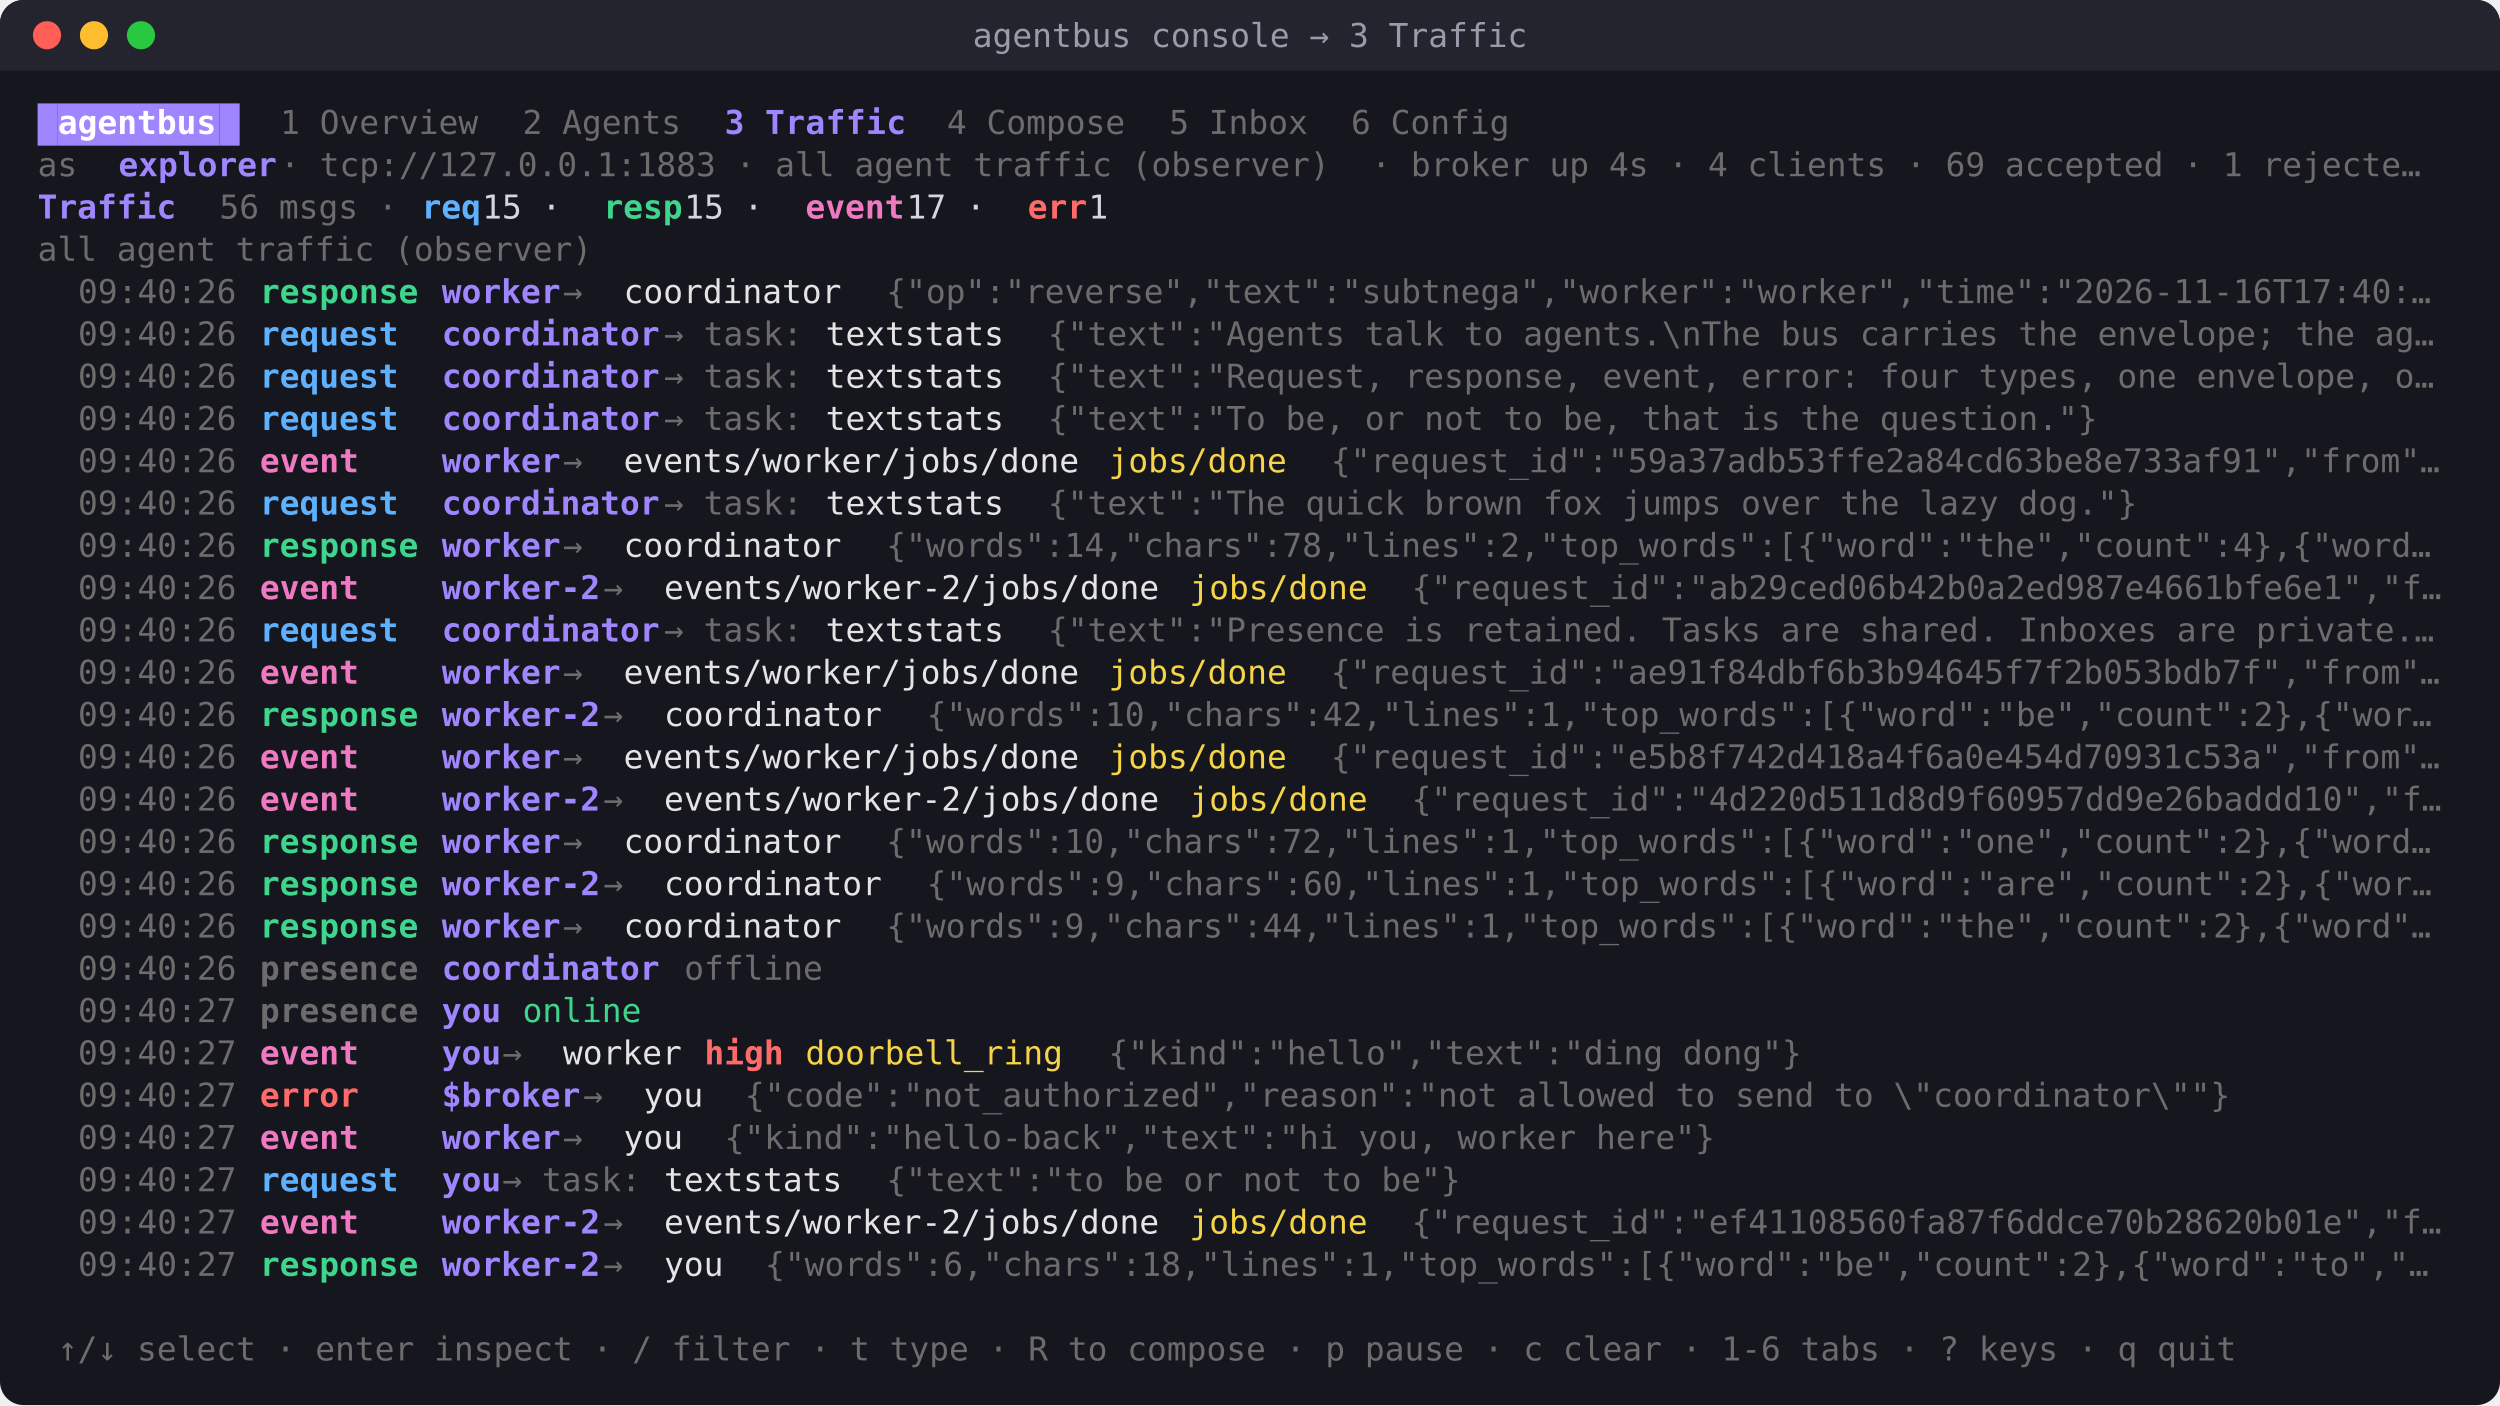
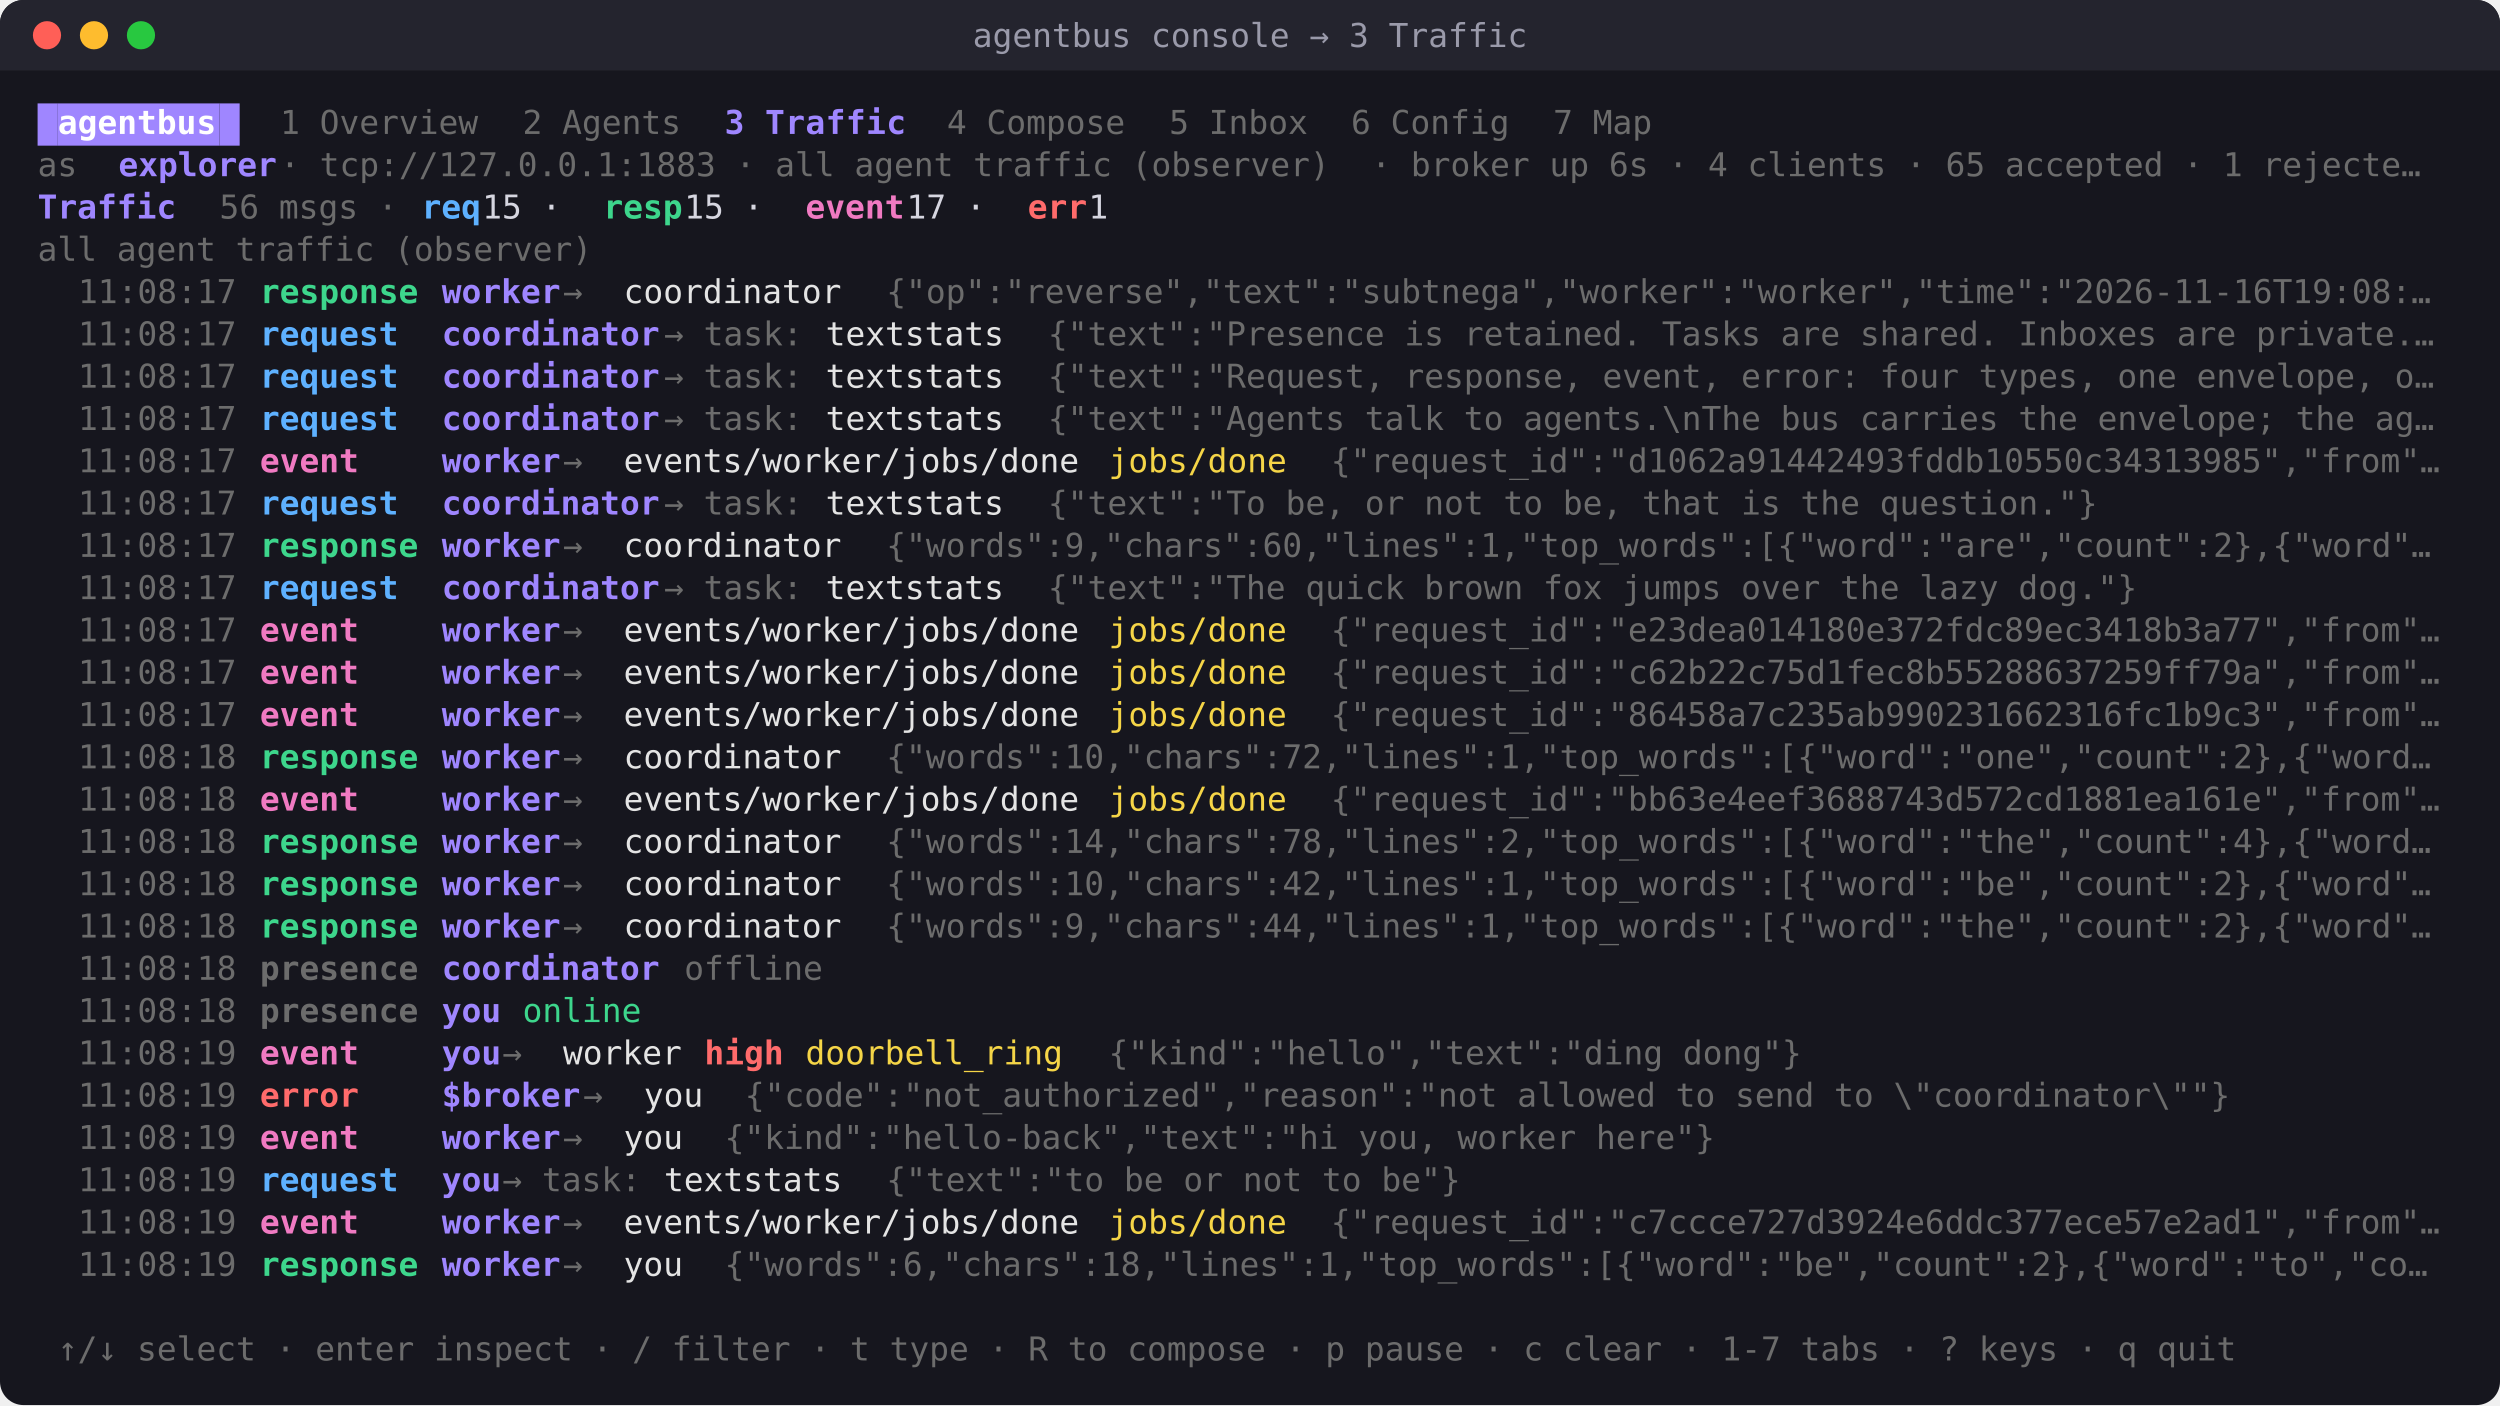
<svg xmlns="http://www.w3.org/2000/svg" width="1064" height="598" viewBox="0 0 1064 598">
  <style>text{font-family:"SF Mono",Menlo,Monaco,Consolas,"DejaVu Sans Mono",monospace;font-size:14px;white-space:pre}</style>
  <rect width="1064" height="598" rx="10" fill="#16161E" />
  <path d="M0 10a10 10 0 0 1 10-10h1044a10 10 0 0 1 10 10v20H0z" fill="#24242E" />
  <circle cx="20" cy="15" r="6" fill="#FF5F57" />
  <circle cx="40" cy="15" r="6" fill="#FEBC2E" />
  <circle cx="60" cy="15" r="6" fill="#28C840" />
  <text x="532" y="20" fill="#9A9AAA" text-anchor="middle">agentbus console  →  3 Traffic</text>
-   <clipPath id="term-b16f0136">
+   <clipPath id="term-f427f37c">
    <rect x="16.0" y="44" width="1032.0" height="554" />
  </clipPath>
-   <g clip-path="url(#term-b16f0136)">
+   <g clip-path="url(#term-f427f37c)">
    <rect x="16.0" y="44.0" width="8.6" height="18" fill="#9F86FF" />
    <rect x="24.6" y="44.0" width="68.8" height="18" fill="#9F86FF" />
    <text x="24.6" y="57.0" fill="#FFFFFF" font-weight="bold" textLength="68.8" lengthAdjust="spacingAndGlyphs">agentbus</text>
    <rect x="93.4" y="44.0" width="8.6" height="18" fill="#9F86FF" />
    <text x="119.2" y="57.0" fill="#6C6C6C" textLength="86.0" lengthAdjust="spacingAndGlyphs">1 Overview</text>
    <text x="222.4" y="57.0" fill="#6C6C6C" textLength="68.8" lengthAdjust="spacingAndGlyphs">2 Agents</text>
    <text x="308.4" y="57.0" fill="#9F86FF" font-weight="bold" textLength="8.6" lengthAdjust="spacingAndGlyphs">3</text>
    <text x="325.6" y="57.0" fill="#9F86FF" font-weight="bold" textLength="8.6" lengthAdjust="spacingAndGlyphs">T</text>
    <text x="334.2" y="57.0" fill="#9F86FF" font-weight="bold" textLength="8.6" lengthAdjust="spacingAndGlyphs">r</text>
    <text x="342.8" y="57.0" fill="#9F86FF" font-weight="bold" textLength="8.6" lengthAdjust="spacingAndGlyphs">a</text>
    <text x="351.4" y="57.0" fill="#9F86FF" font-weight="bold" textLength="8.6" lengthAdjust="spacingAndGlyphs">f</text>
    <text x="360.0" y="57.0" fill="#9F86FF" font-weight="bold" textLength="8.6" lengthAdjust="spacingAndGlyphs">f</text>
    <text x="368.6" y="57.0" fill="#9F86FF" font-weight="bold" textLength="8.6" lengthAdjust="spacingAndGlyphs">i</text>
    <text x="377.2" y="57.0" fill="#9F86FF" font-weight="bold" textLength="8.6" lengthAdjust="spacingAndGlyphs">c</text>
    <text x="403.0" y="57.0" fill="#6C6C6C" textLength="77.4" lengthAdjust="spacingAndGlyphs">4 Compose</text>
    <text x="497.6" y="57.0" fill="#6C6C6C" textLength="60.2" lengthAdjust="spacingAndGlyphs">5 Inbox</text>
    <text x="575.0" y="57.0" fill="#6C6C6C" textLength="68.8" lengthAdjust="spacingAndGlyphs">6 Config</text>
+     <text x="661.0" y="57.0" fill="#6C6C6C" textLength="43.0" lengthAdjust="spacingAndGlyphs">7 Map</text>
    <text x="16.0" y="75.0" fill="#6C6C6C" textLength="34.4" lengthAdjust="spacingAndGlyphs"> as </text>
    <text x="50.4" y="75.0" fill="#9F86FF" font-weight="bold" textLength="68.8" lengthAdjust="spacingAndGlyphs">explorer</text>
    <text x="119.2" y="75.0" fill="#6C6C6C" textLength="464.4" lengthAdjust="spacingAndGlyphs"> · tcp://127.0.0.1:1883 · all agent traffic (observer)</text>
-     <text x="583.6" y="75.0" fill="#6C6C6C" textLength="464.4" lengthAdjust="spacingAndGlyphs"> · broker up 4s · 4 clients · 69 accepted · 1 rejecte…</text>
+     <text x="583.6" y="75.0" fill="#6C6C6C" textLength="464.4" lengthAdjust="spacingAndGlyphs"> · broker up 6s · 4 clients · 65 accepted · 1 rejecte…</text>
    <text x="16.0" y="93.0" fill="#9F86FF" font-weight="bold" textLength="60.2" lengthAdjust="spacingAndGlyphs">Traffic</text>
    <text x="93.4" y="93.0" fill="#6C6C6C" textLength="86.0" lengthAdjust="spacingAndGlyphs">56 msgs · </text>
    <text x="179.4" y="93.0" fill="#5EB1FF" font-weight="bold" textLength="25.8" lengthAdjust="spacingAndGlyphs">req</text>
    <text x="205.2" y="93.0" fill="#D6D6E0" textLength="51.6" lengthAdjust="spacingAndGlyphs"> 15 · </text>
    <text x="256.8" y="93.0" fill="#3DD68C" font-weight="bold" textLength="34.4" lengthAdjust="spacingAndGlyphs">resp</text>
    <text x="291.2" y="93.0" fill="#D6D6E0" textLength="51.6" lengthAdjust="spacingAndGlyphs"> 15 · </text>
    <text x="342.8" y="93.0" fill="#F07AC2" font-weight="bold" textLength="43.0" lengthAdjust="spacingAndGlyphs">event</text>
    <text x="385.8" y="93.0" fill="#D6D6E0" textLength="51.6" lengthAdjust="spacingAndGlyphs"> 17 · </text>
    <text x="437.4" y="93.0" fill="#FF6B6B" font-weight="bold" textLength="25.8" lengthAdjust="spacingAndGlyphs">err</text>
    <text x="463.2" y="93.0" fill="#D6D6E0" textLength="17.2" lengthAdjust="spacingAndGlyphs"> 1</text>
    <text x="16.0" y="111.0" fill="#6C6C6C" textLength="249.4" lengthAdjust="spacingAndGlyphs"> all agent traffic (observer)</text>
-     <text x="33.2" y="129.0" fill="#6C6C6C" textLength="68.8" lengthAdjust="spacingAndGlyphs">09:40:26</text>
+     <text x="33.2" y="129.0" fill="#6C6C6C" textLength="68.8" lengthAdjust="spacingAndGlyphs">11:08:17</text>
    <text x="110.6" y="129.0" fill="#3DD68C" font-weight="bold" textLength="68.8" lengthAdjust="spacingAndGlyphs">response</text>
    <text x="188.0" y="129.0" fill="#9F86FF" font-weight="bold" textLength="51.6" lengthAdjust="spacingAndGlyphs">worker</text>
    <text x="239.6" y="129.0" fill="#6C6C6C" textLength="25.8" lengthAdjust="spacingAndGlyphs"> → </text>
    <text x="265.4" y="129.0" fill="#E4E4E4" textLength="94.6" lengthAdjust="spacingAndGlyphs">coordinator</text>
-     <text x="377.2" y="129.0" fill="#6C6C6C" textLength="670.8" lengthAdjust="spacingAndGlyphs">{"op":"reverse","text":"subtnega","worker":"worker","time":"2026-11-16T17:40:…</text>
-     <text x="33.2" y="147.0" fill="#6C6C6C" textLength="68.8" lengthAdjust="spacingAndGlyphs">09:40:26</text>
+     <text x="377.2" y="129.0" fill="#6C6C6C" textLength="670.8" lengthAdjust="spacingAndGlyphs">{"op":"reverse","text":"subtnega","worker":"worker","time":"2026-11-16T19:08:…</text>
+     <text x="33.2" y="147.0" fill="#6C6C6C" textLength="68.8" lengthAdjust="spacingAndGlyphs">11:08:17</text>
    <text x="110.6" y="147.0" fill="#5EB1FF" font-weight="bold" textLength="60.2" lengthAdjust="spacingAndGlyphs">request</text>
    <text x="188.0" y="147.0" fill="#9F86FF" font-weight="bold" textLength="94.6" lengthAdjust="spacingAndGlyphs">coordinator</text>
    <text x="282.6" y="147.0" fill="#6C6C6C" textLength="68.8" lengthAdjust="spacingAndGlyphs"> → task:</text>
    <text x="351.4" y="147.0" fill="#E4E4E4" textLength="77.4" lengthAdjust="spacingAndGlyphs">textstats</text>
-     <text x="446.0" y="147.0" fill="#6C6C6C" textLength="602.0" lengthAdjust="spacingAndGlyphs">{"text":"Agents talk to agents.\nThe bus carries the envelope; the ag…</text>
-     <text x="33.2" y="165.0" fill="#6C6C6C" textLength="68.8" lengthAdjust="spacingAndGlyphs">09:40:26</text>
+     <text x="446.0" y="147.0" fill="#6C6C6C" textLength="602.0" lengthAdjust="spacingAndGlyphs">{"text":"Presence is retained. Tasks are shared. Inboxes are private.…</text>
+     <text x="33.2" y="165.0" fill="#6C6C6C" textLength="68.8" lengthAdjust="spacingAndGlyphs">11:08:17</text>
    <text x="110.6" y="165.0" fill="#5EB1FF" font-weight="bold" textLength="60.2" lengthAdjust="spacingAndGlyphs">request</text>
    <text x="188.0" y="165.0" fill="#9F86FF" font-weight="bold" textLength="94.6" lengthAdjust="spacingAndGlyphs">coordinator</text>
    <text x="282.6" y="165.0" fill="#6C6C6C" textLength="68.8" lengthAdjust="spacingAndGlyphs"> → task:</text>
    <text x="351.4" y="165.0" fill="#E4E4E4" textLength="77.4" lengthAdjust="spacingAndGlyphs">textstats</text>
    <text x="446.0" y="165.0" fill="#6C6C6C" textLength="602.0" lengthAdjust="spacingAndGlyphs">{"text":"Request, response, event, error: four types, one envelope, o…</text>
-     <text x="33.2" y="183.0" fill="#6C6C6C" textLength="68.8" lengthAdjust="spacingAndGlyphs">09:40:26</text>
+     <text x="33.2" y="183.0" fill="#6C6C6C" textLength="68.8" lengthAdjust="spacingAndGlyphs">11:08:17</text>
    <text x="110.6" y="183.0" fill="#5EB1FF" font-weight="bold" textLength="60.2" lengthAdjust="spacingAndGlyphs">request</text>
    <text x="188.0" y="183.0" fill="#9F86FF" font-weight="bold" textLength="94.6" lengthAdjust="spacingAndGlyphs">coordinator</text>
    <text x="282.6" y="183.0" fill="#6C6C6C" textLength="68.8" lengthAdjust="spacingAndGlyphs"> → task:</text>
    <text x="351.4" y="183.0" fill="#E4E4E4" textLength="77.4" lengthAdjust="spacingAndGlyphs">textstats</text>
-     <text x="446.0" y="183.0" fill="#6C6C6C" textLength="455.8" lengthAdjust="spacingAndGlyphs">{"text":"To be, or not to be, that is the question."}</text>
-     <text x="33.2" y="201.0" fill="#6C6C6C" textLength="68.8" lengthAdjust="spacingAndGlyphs">09:40:26</text>
+     <text x="446.0" y="183.0" fill="#6C6C6C" textLength="602.0" lengthAdjust="spacingAndGlyphs">{"text":"Agents talk to agents.\nThe bus carries the envelope; the ag…</text>
+     <text x="33.2" y="201.0" fill="#6C6C6C" textLength="68.8" lengthAdjust="spacingAndGlyphs">11:08:17</text>
    <text x="110.6" y="201.0" fill="#F07AC2" font-weight="bold" textLength="43.0" lengthAdjust="spacingAndGlyphs">event</text>
    <text x="188.0" y="201.0" fill="#9F86FF" font-weight="bold" textLength="51.6" lengthAdjust="spacingAndGlyphs">worker</text>
    <text x="239.6" y="201.0" fill="#6C6C6C" textLength="25.8" lengthAdjust="spacingAndGlyphs"> → </text>
    <text x="265.4" y="201.0" fill="#E4E4E4" textLength="197.8" lengthAdjust="spacingAndGlyphs">events/worker/jobs/done</text>
    <text x="471.8" y="201.0" fill="#F5D547" textLength="77.4" lengthAdjust="spacingAndGlyphs">jobs/done</text>
-     <text x="566.4" y="201.0" fill="#6C6C6C" textLength="481.6" lengthAdjust="spacingAndGlyphs">{"request_id":"59a37adb53ffe2a84cd63be8e733af91","from"…</text>
-     <text x="33.2" y="219.0" fill="#6C6C6C" textLength="68.8" lengthAdjust="spacingAndGlyphs">09:40:26</text>
+     <text x="566.4" y="201.0" fill="#6C6C6C" textLength="481.6" lengthAdjust="spacingAndGlyphs">{"request_id":"d1062a91442493fddb10550c34313985","from"…</text>
+     <text x="33.2" y="219.0" fill="#6C6C6C" textLength="68.8" lengthAdjust="spacingAndGlyphs">11:08:17</text>
    <text x="110.6" y="219.0" fill="#5EB1FF" font-weight="bold" textLength="60.2" lengthAdjust="spacingAndGlyphs">request</text>
    <text x="188.0" y="219.0" fill="#9F86FF" font-weight="bold" textLength="94.6" lengthAdjust="spacingAndGlyphs">coordinator</text>
    <text x="282.6" y="219.0" fill="#6C6C6C" textLength="68.8" lengthAdjust="spacingAndGlyphs"> → task:</text>
    <text x="351.4" y="219.0" fill="#E4E4E4" textLength="77.4" lengthAdjust="spacingAndGlyphs">textstats</text>
-     <text x="446.0" y="219.0" fill="#6C6C6C" textLength="473.0" lengthAdjust="spacingAndGlyphs">{"text":"The quick brown fox jumps over the lazy dog."}</text>
-     <text x="33.2" y="237.0" fill="#6C6C6C" textLength="68.8" lengthAdjust="spacingAndGlyphs">09:40:26</text>
+     <text x="446.0" y="219.0" fill="#6C6C6C" textLength="455.8" lengthAdjust="spacingAndGlyphs">{"text":"To be, or not to be, that is the question."}</text>
+     <text x="33.2" y="237.0" fill="#6C6C6C" textLength="68.8" lengthAdjust="spacingAndGlyphs">11:08:17</text>
    <text x="110.6" y="237.0" fill="#3DD68C" font-weight="bold" textLength="68.8" lengthAdjust="spacingAndGlyphs">response</text>
    <text x="188.0" y="237.0" fill="#9F86FF" font-weight="bold" textLength="51.6" lengthAdjust="spacingAndGlyphs">worker</text>
    <text x="239.6" y="237.0" fill="#6C6C6C" textLength="25.8" lengthAdjust="spacingAndGlyphs"> → </text>
    <text x="265.4" y="237.0" fill="#E4E4E4" textLength="94.6" lengthAdjust="spacingAndGlyphs">coordinator</text>
-     <text x="377.2" y="237.0" fill="#6C6C6C" textLength="670.8" lengthAdjust="spacingAndGlyphs">{"words":14,"chars":78,"lines":2,"top_words":[{"word":"the","count":4},{"word…</text>
-     <text x="33.2" y="255.0" fill="#6C6C6C" textLength="68.8" lengthAdjust="spacingAndGlyphs">09:40:26</text>
-     <text x="110.6" y="255.0" fill="#F07AC2" font-weight="bold" textLength="43.0" lengthAdjust="spacingAndGlyphs">event</text>
-     <text x="188.0" y="255.0" fill="#9F86FF" font-weight="bold" textLength="68.8" lengthAdjust="spacingAndGlyphs">worker-2</text>
-     <text x="256.8" y="255.0" fill="#6C6C6C" textLength="25.8" lengthAdjust="spacingAndGlyphs"> → </text>
-     <text x="282.6" y="255.0" fill="#E4E4E4" textLength="215.0" lengthAdjust="spacingAndGlyphs">events/worker-2/jobs/done</text>
-     <text x="506.2" y="255.0" fill="#F5D547" textLength="77.4" lengthAdjust="spacingAndGlyphs">jobs/done</text>
-     <text x="600.8" y="255.0" fill="#6C6C6C" textLength="447.2" lengthAdjust="spacingAndGlyphs">{"request_id":"ab29ced06b42b0a2ed987e4661bfe6e1","f…</text>
-     <text x="33.2" y="273.0" fill="#6C6C6C" textLength="68.8" lengthAdjust="spacingAndGlyphs">09:40:26</text>
-     <text x="110.6" y="273.0" fill="#5EB1FF" font-weight="bold" textLength="60.2" lengthAdjust="spacingAndGlyphs">request</text>
-     <text x="188.0" y="273.0" fill="#9F86FF" font-weight="bold" textLength="94.6" lengthAdjust="spacingAndGlyphs">coordinator</text>
-     <text x="282.6" y="273.0" fill="#6C6C6C" textLength="68.8" lengthAdjust="spacingAndGlyphs"> → task:</text>
-     <text x="351.4" y="273.0" fill="#E4E4E4" textLength="77.4" lengthAdjust="spacingAndGlyphs">textstats</text>
-     <text x="446.0" y="273.0" fill="#6C6C6C" textLength="602.0" lengthAdjust="spacingAndGlyphs">{"text":"Presence is retained. Tasks are shared. Inboxes are private.…</text>
-     <text x="33.2" y="291.0" fill="#6C6C6C" textLength="68.8" lengthAdjust="spacingAndGlyphs">09:40:26</text>
+     <text x="377.2" y="237.0" fill="#6C6C6C" textLength="670.8" lengthAdjust="spacingAndGlyphs">{"words":9,"chars":60,"lines":1,"top_words":[{"word":"are","count":2},{"word"…</text>
+     <text x="33.2" y="255.0" fill="#6C6C6C" textLength="68.8" lengthAdjust="spacingAndGlyphs">11:08:17</text>
+     <text x="110.6" y="255.0" fill="#5EB1FF" font-weight="bold" textLength="60.2" lengthAdjust="spacingAndGlyphs">request</text>
+     <text x="188.0" y="255.0" fill="#9F86FF" font-weight="bold" textLength="94.6" lengthAdjust="spacingAndGlyphs">coordinator</text>
+     <text x="282.6" y="255.0" fill="#6C6C6C" textLength="68.8" lengthAdjust="spacingAndGlyphs"> → task:</text>
+     <text x="351.4" y="255.0" fill="#E4E4E4" textLength="77.4" lengthAdjust="spacingAndGlyphs">textstats</text>
+     <text x="446.0" y="255.0" fill="#6C6C6C" textLength="473.0" lengthAdjust="spacingAndGlyphs">{"text":"The quick brown fox jumps over the lazy dog."}</text>
+     <text x="33.2" y="273.0" fill="#6C6C6C" textLength="68.8" lengthAdjust="spacingAndGlyphs">11:08:17</text>
+     <text x="110.6" y="273.0" fill="#F07AC2" font-weight="bold" textLength="43.0" lengthAdjust="spacingAndGlyphs">event</text>
+     <text x="188.0" y="273.0" fill="#9F86FF" font-weight="bold" textLength="51.6" lengthAdjust="spacingAndGlyphs">worker</text>
+     <text x="239.6" y="273.0" fill="#6C6C6C" textLength="25.8" lengthAdjust="spacingAndGlyphs"> → </text>
+     <text x="265.4" y="273.0" fill="#E4E4E4" textLength="197.8" lengthAdjust="spacingAndGlyphs">events/worker/jobs/done</text>
+     <text x="471.8" y="273.0" fill="#F5D547" textLength="77.4" lengthAdjust="spacingAndGlyphs">jobs/done</text>
+     <text x="566.4" y="273.0" fill="#6C6C6C" textLength="481.6" lengthAdjust="spacingAndGlyphs">{"request_id":"e23dea014180e372fdc89ec3418b3a77","from"…</text>
+     <text x="33.2" y="291.0" fill="#6C6C6C" textLength="68.8" lengthAdjust="spacingAndGlyphs">11:08:17</text>
    <text x="110.6" y="291.0" fill="#F07AC2" font-weight="bold" textLength="43.0" lengthAdjust="spacingAndGlyphs">event</text>
    <text x="188.0" y="291.0" fill="#9F86FF" font-weight="bold" textLength="51.6" lengthAdjust="spacingAndGlyphs">worker</text>
    <text x="239.6" y="291.0" fill="#6C6C6C" textLength="25.8" lengthAdjust="spacingAndGlyphs"> → </text>
    <text x="265.4" y="291.0" fill="#E4E4E4" textLength="197.8" lengthAdjust="spacingAndGlyphs">events/worker/jobs/done</text>
    <text x="471.8" y="291.0" fill="#F5D547" textLength="77.4" lengthAdjust="spacingAndGlyphs">jobs/done</text>
-     <text x="566.4" y="291.0" fill="#6C6C6C" textLength="481.6" lengthAdjust="spacingAndGlyphs">{"request_id":"ae91f84dbf6b3b94645f7f2b053bdb7f","from"…</text>
-     <text x="33.2" y="309.0" fill="#6C6C6C" textLength="68.8" lengthAdjust="spacingAndGlyphs">09:40:26</text>
-     <text x="110.6" y="309.0" fill="#3DD68C" font-weight="bold" textLength="68.8" lengthAdjust="spacingAndGlyphs">response</text>
-     <text x="188.0" y="309.0" fill="#9F86FF" font-weight="bold" textLength="68.8" lengthAdjust="spacingAndGlyphs">worker-2</text>
-     <text x="256.8" y="309.0" fill="#6C6C6C" textLength="25.8" lengthAdjust="spacingAndGlyphs"> → </text>
-     <text x="282.6" y="309.0" fill="#E4E4E4" textLength="94.6" lengthAdjust="spacingAndGlyphs">coordinator</text>
-     <text x="394.4" y="309.0" fill="#6C6C6C" textLength="653.6" lengthAdjust="spacingAndGlyphs">{"words":10,"chars":42,"lines":1,"top_words":[{"word":"be","count":2},{"wor…</text>
-     <text x="33.2" y="327.0" fill="#6C6C6C" textLength="68.8" lengthAdjust="spacingAndGlyphs">09:40:26</text>
-     <text x="110.6" y="327.0" fill="#F07AC2" font-weight="bold" textLength="43.0" lengthAdjust="spacingAndGlyphs">event</text>
+     <text x="566.4" y="291.0" fill="#6C6C6C" textLength="481.6" lengthAdjust="spacingAndGlyphs">{"request_id":"c62b22c75d1fec8b55288637259ff79a","from"…</text>
+     <text x="33.2" y="309.0" fill="#6C6C6C" textLength="68.8" lengthAdjust="spacingAndGlyphs">11:08:17</text>
+     <text x="110.6" y="309.0" fill="#F07AC2" font-weight="bold" textLength="43.0" lengthAdjust="spacingAndGlyphs">event</text>
+     <text x="188.0" y="309.0" fill="#9F86FF" font-weight="bold" textLength="51.6" lengthAdjust="spacingAndGlyphs">worker</text>
+     <text x="239.6" y="309.0" fill="#6C6C6C" textLength="25.8" lengthAdjust="spacingAndGlyphs"> → </text>
+     <text x="265.4" y="309.0" fill="#E4E4E4" textLength="197.8" lengthAdjust="spacingAndGlyphs">events/worker/jobs/done</text>
+     <text x="471.8" y="309.0" fill="#F5D547" textLength="77.4" lengthAdjust="spacingAndGlyphs">jobs/done</text>
+     <text x="566.4" y="309.0" fill="#6C6C6C" textLength="481.6" lengthAdjust="spacingAndGlyphs">{"request_id":"86458a7c235ab990231662316fc1b9c3","from"…</text>
+     <text x="33.2" y="327.0" fill="#6C6C6C" textLength="68.8" lengthAdjust="spacingAndGlyphs">11:08:18</text>
+     <text x="110.6" y="327.0" fill="#3DD68C" font-weight="bold" textLength="68.8" lengthAdjust="spacingAndGlyphs">response</text>
    <text x="188.0" y="327.0" fill="#9F86FF" font-weight="bold" textLength="51.6" lengthAdjust="spacingAndGlyphs">worker</text>
    <text x="239.6" y="327.0" fill="#6C6C6C" textLength="25.8" lengthAdjust="spacingAndGlyphs"> → </text>
-     <text x="265.4" y="327.0" fill="#E4E4E4" textLength="197.8" lengthAdjust="spacingAndGlyphs">events/worker/jobs/done</text>
-     <text x="471.8" y="327.0" fill="#F5D547" textLength="77.4" lengthAdjust="spacingAndGlyphs">jobs/done</text>
-     <text x="566.4" y="327.0" fill="#6C6C6C" textLength="481.6" lengthAdjust="spacingAndGlyphs">{"request_id":"e5b8f742d418a4f6a0e454d70931c53a","from"…</text>
-     <text x="33.2" y="345.0" fill="#6C6C6C" textLength="68.8" lengthAdjust="spacingAndGlyphs">09:40:26</text>
+     <text x="265.4" y="327.0" fill="#E4E4E4" textLength="94.6" lengthAdjust="spacingAndGlyphs">coordinator</text>
+     <text x="377.2" y="327.0" fill="#6C6C6C" textLength="670.8" lengthAdjust="spacingAndGlyphs">{"words":10,"chars":72,"lines":1,"top_words":[{"word":"one","count":2},{"word…</text>
+     <text x="33.2" y="345.0" fill="#6C6C6C" textLength="68.8" lengthAdjust="spacingAndGlyphs">11:08:18</text>
    <text x="110.6" y="345.0" fill="#F07AC2" font-weight="bold" textLength="43.0" lengthAdjust="spacingAndGlyphs">event</text>
-     <text x="188.0" y="345.0" fill="#9F86FF" font-weight="bold" textLength="68.8" lengthAdjust="spacingAndGlyphs">worker-2</text>
-     <text x="256.8" y="345.0" fill="#6C6C6C" textLength="25.8" lengthAdjust="spacingAndGlyphs"> → </text>
-     <text x="282.6" y="345.0" fill="#E4E4E4" textLength="215.0" lengthAdjust="spacingAndGlyphs">events/worker-2/jobs/done</text>
-     <text x="506.2" y="345.0" fill="#F5D547" textLength="77.4" lengthAdjust="spacingAndGlyphs">jobs/done</text>
-     <text x="600.8" y="345.0" fill="#6C6C6C" textLength="447.2" lengthAdjust="spacingAndGlyphs">{"request_id":"4d220d511d8d9f60957dd9e26baddd10","f…</text>
-     <text x="33.2" y="363.0" fill="#6C6C6C" textLength="68.8" lengthAdjust="spacingAndGlyphs">09:40:26</text>
+     <text x="188.0" y="345.0" fill="#9F86FF" font-weight="bold" textLength="51.6" lengthAdjust="spacingAndGlyphs">worker</text>
+     <text x="239.6" y="345.0" fill="#6C6C6C" textLength="25.8" lengthAdjust="spacingAndGlyphs"> → </text>
+     <text x="265.4" y="345.0" fill="#E4E4E4" textLength="197.8" lengthAdjust="spacingAndGlyphs">events/worker/jobs/done</text>
+     <text x="471.8" y="345.0" fill="#F5D547" textLength="77.4" lengthAdjust="spacingAndGlyphs">jobs/done</text>
+     <text x="566.4" y="345.0" fill="#6C6C6C" textLength="481.6" lengthAdjust="spacingAndGlyphs">{"request_id":"bb63e4eef3688743d572cd1881ea161e","from"…</text>
+     <text x="33.2" y="363.0" fill="#6C6C6C" textLength="68.8" lengthAdjust="spacingAndGlyphs">11:08:18</text>
    <text x="110.6" y="363.0" fill="#3DD68C" font-weight="bold" textLength="68.8" lengthAdjust="spacingAndGlyphs">response</text>
    <text x="188.0" y="363.0" fill="#9F86FF" font-weight="bold" textLength="51.6" lengthAdjust="spacingAndGlyphs">worker</text>
    <text x="239.6" y="363.0" fill="#6C6C6C" textLength="25.8" lengthAdjust="spacingAndGlyphs"> → </text>
    <text x="265.4" y="363.0" fill="#E4E4E4" textLength="94.6" lengthAdjust="spacingAndGlyphs">coordinator</text>
-     <text x="377.2" y="363.0" fill="#6C6C6C" textLength="670.8" lengthAdjust="spacingAndGlyphs">{"words":10,"chars":72,"lines":1,"top_words":[{"word":"one","count":2},{"word…</text>
-     <text x="33.2" y="381.0" fill="#6C6C6C" textLength="68.8" lengthAdjust="spacingAndGlyphs">09:40:26</text>
+     <text x="377.2" y="363.0" fill="#6C6C6C" textLength="670.8" lengthAdjust="spacingAndGlyphs">{"words":14,"chars":78,"lines":2,"top_words":[{"word":"the","count":4},{"word…</text>
+     <text x="33.2" y="381.0" fill="#6C6C6C" textLength="68.8" lengthAdjust="spacingAndGlyphs">11:08:18</text>
    <text x="110.6" y="381.0" fill="#3DD68C" font-weight="bold" textLength="68.8" lengthAdjust="spacingAndGlyphs">response</text>
-     <text x="188.0" y="381.0" fill="#9F86FF" font-weight="bold" textLength="68.8" lengthAdjust="spacingAndGlyphs">worker-2</text>
-     <text x="256.8" y="381.0" fill="#6C6C6C" textLength="25.8" lengthAdjust="spacingAndGlyphs"> → </text>
-     <text x="282.6" y="381.0" fill="#E4E4E4" textLength="94.6" lengthAdjust="spacingAndGlyphs">coordinator</text>
-     <text x="394.4" y="381.0" fill="#6C6C6C" textLength="653.6" lengthAdjust="spacingAndGlyphs">{"words":9,"chars":60,"lines":1,"top_words":[{"word":"are","count":2},{"wor…</text>
-     <text x="33.2" y="399.0" fill="#6C6C6C" textLength="68.8" lengthAdjust="spacingAndGlyphs">09:40:26</text>
+     <text x="188.0" y="381.0" fill="#9F86FF" font-weight="bold" textLength="51.6" lengthAdjust="spacingAndGlyphs">worker</text>
+     <text x="239.6" y="381.0" fill="#6C6C6C" textLength="25.8" lengthAdjust="spacingAndGlyphs"> → </text>
+     <text x="265.4" y="381.0" fill="#E4E4E4" textLength="94.6" lengthAdjust="spacingAndGlyphs">coordinator</text>
+     <text x="377.2" y="381.0" fill="#6C6C6C" textLength="670.8" lengthAdjust="spacingAndGlyphs">{"words":10,"chars":42,"lines":1,"top_words":[{"word":"be","count":2},{"word"…</text>
+     <text x="33.2" y="399.0" fill="#6C6C6C" textLength="68.8" lengthAdjust="spacingAndGlyphs">11:08:18</text>
    <text x="110.6" y="399.0" fill="#3DD68C" font-weight="bold" textLength="68.8" lengthAdjust="spacingAndGlyphs">response</text>
    <text x="188.0" y="399.0" fill="#9F86FF" font-weight="bold" textLength="51.6" lengthAdjust="spacingAndGlyphs">worker</text>
    <text x="239.6" y="399.0" fill="#6C6C6C" textLength="25.8" lengthAdjust="spacingAndGlyphs"> → </text>
    <text x="265.4" y="399.0" fill="#E4E4E4" textLength="94.6" lengthAdjust="spacingAndGlyphs">coordinator</text>
    <text x="377.2" y="399.0" fill="#6C6C6C" textLength="670.8" lengthAdjust="spacingAndGlyphs">{"words":9,"chars":44,"lines":1,"top_words":[{"word":"the","count":2},{"word"…</text>
-     <text x="33.2" y="417.0" fill="#6C6C6C" textLength="68.8" lengthAdjust="spacingAndGlyphs">09:40:26</text>
+     <text x="33.2" y="417.0" fill="#6C6C6C" textLength="68.8" lengthAdjust="spacingAndGlyphs">11:08:18</text>
    <text x="110.6" y="417.0" fill="#6C6C6C" font-weight="bold" textLength="68.8" lengthAdjust="spacingAndGlyphs">presence</text>
    <text x="188.0" y="417.0" fill="#9F86FF" font-weight="bold" textLength="94.6" lengthAdjust="spacingAndGlyphs">coordinator</text>
    <text x="291.2" y="417.0" fill="#6C6C6C" textLength="60.2" lengthAdjust="spacingAndGlyphs">offline</text>
-     <text x="33.2" y="435.0" fill="#6C6C6C" textLength="68.8" lengthAdjust="spacingAndGlyphs">09:40:27</text>
+     <text x="33.2" y="435.0" fill="#6C6C6C" textLength="68.8" lengthAdjust="spacingAndGlyphs">11:08:18</text>
    <text x="110.6" y="435.0" fill="#6C6C6C" font-weight="bold" textLength="68.8" lengthAdjust="spacingAndGlyphs">presence</text>
    <text x="188.0" y="435.0" fill="#9F86FF" font-weight="bold" textLength="25.8" lengthAdjust="spacingAndGlyphs">you</text>
    <text x="222.4" y="435.0" fill="#3DD68C" textLength="51.6" lengthAdjust="spacingAndGlyphs">online</text>
-     <text x="33.2" y="453.0" fill="#6C6C6C" textLength="68.8" lengthAdjust="spacingAndGlyphs">09:40:27</text>
+     <text x="33.2" y="453.0" fill="#6C6C6C" textLength="68.8" lengthAdjust="spacingAndGlyphs">11:08:19</text>
    <text x="110.6" y="453.0" fill="#F07AC2" font-weight="bold" textLength="43.0" lengthAdjust="spacingAndGlyphs">event</text>
    <text x="188.0" y="453.0" fill="#9F86FF" font-weight="bold" textLength="25.8" lengthAdjust="spacingAndGlyphs">you</text>
    <text x="213.8" y="453.0" fill="#6C6C6C" textLength="25.8" lengthAdjust="spacingAndGlyphs"> → </text>
    <text x="239.6" y="453.0" fill="#E4E4E4" textLength="51.6" lengthAdjust="spacingAndGlyphs">worker</text>
    <text x="299.8" y="453.0" fill="#FF6B6B" font-weight="bold" textLength="34.4" lengthAdjust="spacingAndGlyphs">high</text>
    <text x="342.8" y="453.0" fill="#F5D547" textLength="111.8" lengthAdjust="spacingAndGlyphs">doorbell_ring</text>
    <text x="471.8" y="453.0" fill="#6C6C6C" textLength="301.0" lengthAdjust="spacingAndGlyphs">{"kind":"hello","text":"ding dong"}</text>
-     <text x="33.2" y="471.0" fill="#6C6C6C" textLength="68.8" lengthAdjust="spacingAndGlyphs">09:40:27</text>
+     <text x="33.2" y="471.0" fill="#6C6C6C" textLength="68.8" lengthAdjust="spacingAndGlyphs">11:08:19</text>
    <text x="110.6" y="471.0" fill="#FF6B6B" font-weight="bold" textLength="43.0" lengthAdjust="spacingAndGlyphs">error</text>
    <text x="188.0" y="471.0" fill="#9F86FF" font-weight="bold" textLength="60.2" lengthAdjust="spacingAndGlyphs">$broker</text>
    <text x="248.2" y="471.0" fill="#6C6C6C" textLength="25.8" lengthAdjust="spacingAndGlyphs"> → </text>
    <text x="274.0" y="471.0" fill="#E4E4E4" textLength="25.8" lengthAdjust="spacingAndGlyphs">you</text>
    <text x="317.0" y="471.0" fill="#6C6C6C" textLength="645.0" lengthAdjust="spacingAndGlyphs">{"code":"not_authorized","reason":"not allowed to send to \"coordinator\""}</text>
-     <text x="33.2" y="489.0" fill="#6C6C6C" textLength="68.8" lengthAdjust="spacingAndGlyphs">09:40:27</text>
+     <text x="33.2" y="489.0" fill="#6C6C6C" textLength="68.8" lengthAdjust="spacingAndGlyphs">11:08:19</text>
    <text x="110.6" y="489.0" fill="#F07AC2" font-weight="bold" textLength="43.0" lengthAdjust="spacingAndGlyphs">event</text>
    <text x="188.0" y="489.0" fill="#9F86FF" font-weight="bold" textLength="51.6" lengthAdjust="spacingAndGlyphs">worker</text>
    <text x="239.6" y="489.0" fill="#6C6C6C" textLength="25.8" lengthAdjust="spacingAndGlyphs"> → </text>
    <text x="265.4" y="489.0" fill="#E4E4E4" textLength="25.8" lengthAdjust="spacingAndGlyphs">you</text>
    <text x="308.4" y="489.0" fill="#6C6C6C" textLength="430.0" lengthAdjust="spacingAndGlyphs">{"kind":"hello-back","text":"hi you, worker here"}</text>
-     <text x="33.2" y="507.0" fill="#6C6C6C" textLength="68.8" lengthAdjust="spacingAndGlyphs">09:40:27</text>
+     <text x="33.2" y="507.0" fill="#6C6C6C" textLength="68.8" lengthAdjust="spacingAndGlyphs">11:08:19</text>
    <text x="110.6" y="507.0" fill="#5EB1FF" font-weight="bold" textLength="60.2" lengthAdjust="spacingAndGlyphs">request</text>
    <text x="188.0" y="507.0" fill="#9F86FF" font-weight="bold" textLength="25.8" lengthAdjust="spacingAndGlyphs">you</text>
    <text x="213.8" y="507.0" fill="#6C6C6C" textLength="68.8" lengthAdjust="spacingAndGlyphs"> → task:</text>
    <text x="282.6" y="507.0" fill="#E4E4E4" textLength="77.4" lengthAdjust="spacingAndGlyphs">textstats</text>
    <text x="377.2" y="507.0" fill="#6C6C6C" textLength="249.4" lengthAdjust="spacingAndGlyphs">{"text":"to be or not to be"}</text>
-     <text x="33.2" y="525.0" fill="#6C6C6C" textLength="68.8" lengthAdjust="spacingAndGlyphs">09:40:27</text>
+     <text x="33.2" y="525.0" fill="#6C6C6C" textLength="68.8" lengthAdjust="spacingAndGlyphs">11:08:19</text>
    <text x="110.6" y="525.0" fill="#F07AC2" font-weight="bold" textLength="43.0" lengthAdjust="spacingAndGlyphs">event</text>
-     <text x="188.0" y="525.0" fill="#9F86FF" font-weight="bold" textLength="68.8" lengthAdjust="spacingAndGlyphs">worker-2</text>
-     <text x="256.8" y="525.0" fill="#6C6C6C" textLength="25.8" lengthAdjust="spacingAndGlyphs"> → </text>
-     <text x="282.6" y="525.0" fill="#E4E4E4" textLength="215.0" lengthAdjust="spacingAndGlyphs">events/worker-2/jobs/done</text>
-     <text x="506.2" y="525.0" fill="#F5D547" textLength="77.4" lengthAdjust="spacingAndGlyphs">jobs/done</text>
-     <text x="600.8" y="525.0" fill="#6C6C6C" textLength="447.2" lengthAdjust="spacingAndGlyphs">{"request_id":"ef41108560fa87f6ddce70b28620b01e","f…</text>
-     <text x="33.2" y="543.0" fill="#6C6C6C" textLength="68.8" lengthAdjust="spacingAndGlyphs">09:40:27</text>
+     <text x="188.0" y="525.0" fill="#9F86FF" font-weight="bold" textLength="51.6" lengthAdjust="spacingAndGlyphs">worker</text>
+     <text x="239.6" y="525.0" fill="#6C6C6C" textLength="25.8" lengthAdjust="spacingAndGlyphs"> → </text>
+     <text x="265.4" y="525.0" fill="#E4E4E4" textLength="197.8" lengthAdjust="spacingAndGlyphs">events/worker/jobs/done</text>
+     <text x="471.8" y="525.0" fill="#F5D547" textLength="77.4" lengthAdjust="spacingAndGlyphs">jobs/done</text>
+     <text x="566.4" y="525.0" fill="#6C6C6C" textLength="481.6" lengthAdjust="spacingAndGlyphs">{"request_id":"c7ccce727d3924e6ddc377ece57e2ad1","from"…</text>
+     <text x="33.2" y="543.0" fill="#6C6C6C" textLength="68.8" lengthAdjust="spacingAndGlyphs">11:08:19</text>
    <text x="110.6" y="543.0" fill="#3DD68C" font-weight="bold" textLength="68.8" lengthAdjust="spacingAndGlyphs">response</text>
-     <text x="188.0" y="543.0" fill="#9F86FF" font-weight="bold" textLength="68.8" lengthAdjust="spacingAndGlyphs">worker-2</text>
-     <text x="256.8" y="543.0" fill="#6C6C6C" textLength="25.8" lengthAdjust="spacingAndGlyphs"> → </text>
-     <text x="282.6" y="543.0" fill="#E4E4E4" textLength="25.8" lengthAdjust="spacingAndGlyphs">you</text>
-     <text x="325.6" y="543.0" fill="#6C6C6C" textLength="722.4" lengthAdjust="spacingAndGlyphs">{"words":6,"chars":18,"lines":1,"top_words":[{"word":"be","count":2},{"word":"to","…</text>
-     <text x="24.6" y="579.0" fill="#6C6C6C" textLength="946.0" lengthAdjust="spacingAndGlyphs">↑/↓ select · enter inspect · / filter · t type · R to compose · p pause · c clear · 1-6 tabs · ? keys · q quit</text>
+     <text x="188.0" y="543.0" fill="#9F86FF" font-weight="bold" textLength="51.6" lengthAdjust="spacingAndGlyphs">worker</text>
+     <text x="239.6" y="543.0" fill="#6C6C6C" textLength="25.8" lengthAdjust="spacingAndGlyphs"> → </text>
+     <text x="265.4" y="543.0" fill="#E4E4E4" textLength="25.8" lengthAdjust="spacingAndGlyphs">you</text>
+     <text x="308.4" y="543.0" fill="#6C6C6C" textLength="739.6" lengthAdjust="spacingAndGlyphs">{"words":6,"chars":18,"lines":1,"top_words":[{"word":"be","count":2},{"word":"to","co…</text>
+     <text x="24.6" y="579.0" fill="#6C6C6C" textLength="946.0" lengthAdjust="spacingAndGlyphs">↑/↓ select · enter inspect · / filter · t type · R to compose · p pause · c clear · 1-7 tabs · ? keys · q quit</text>
  </g>
</svg>
